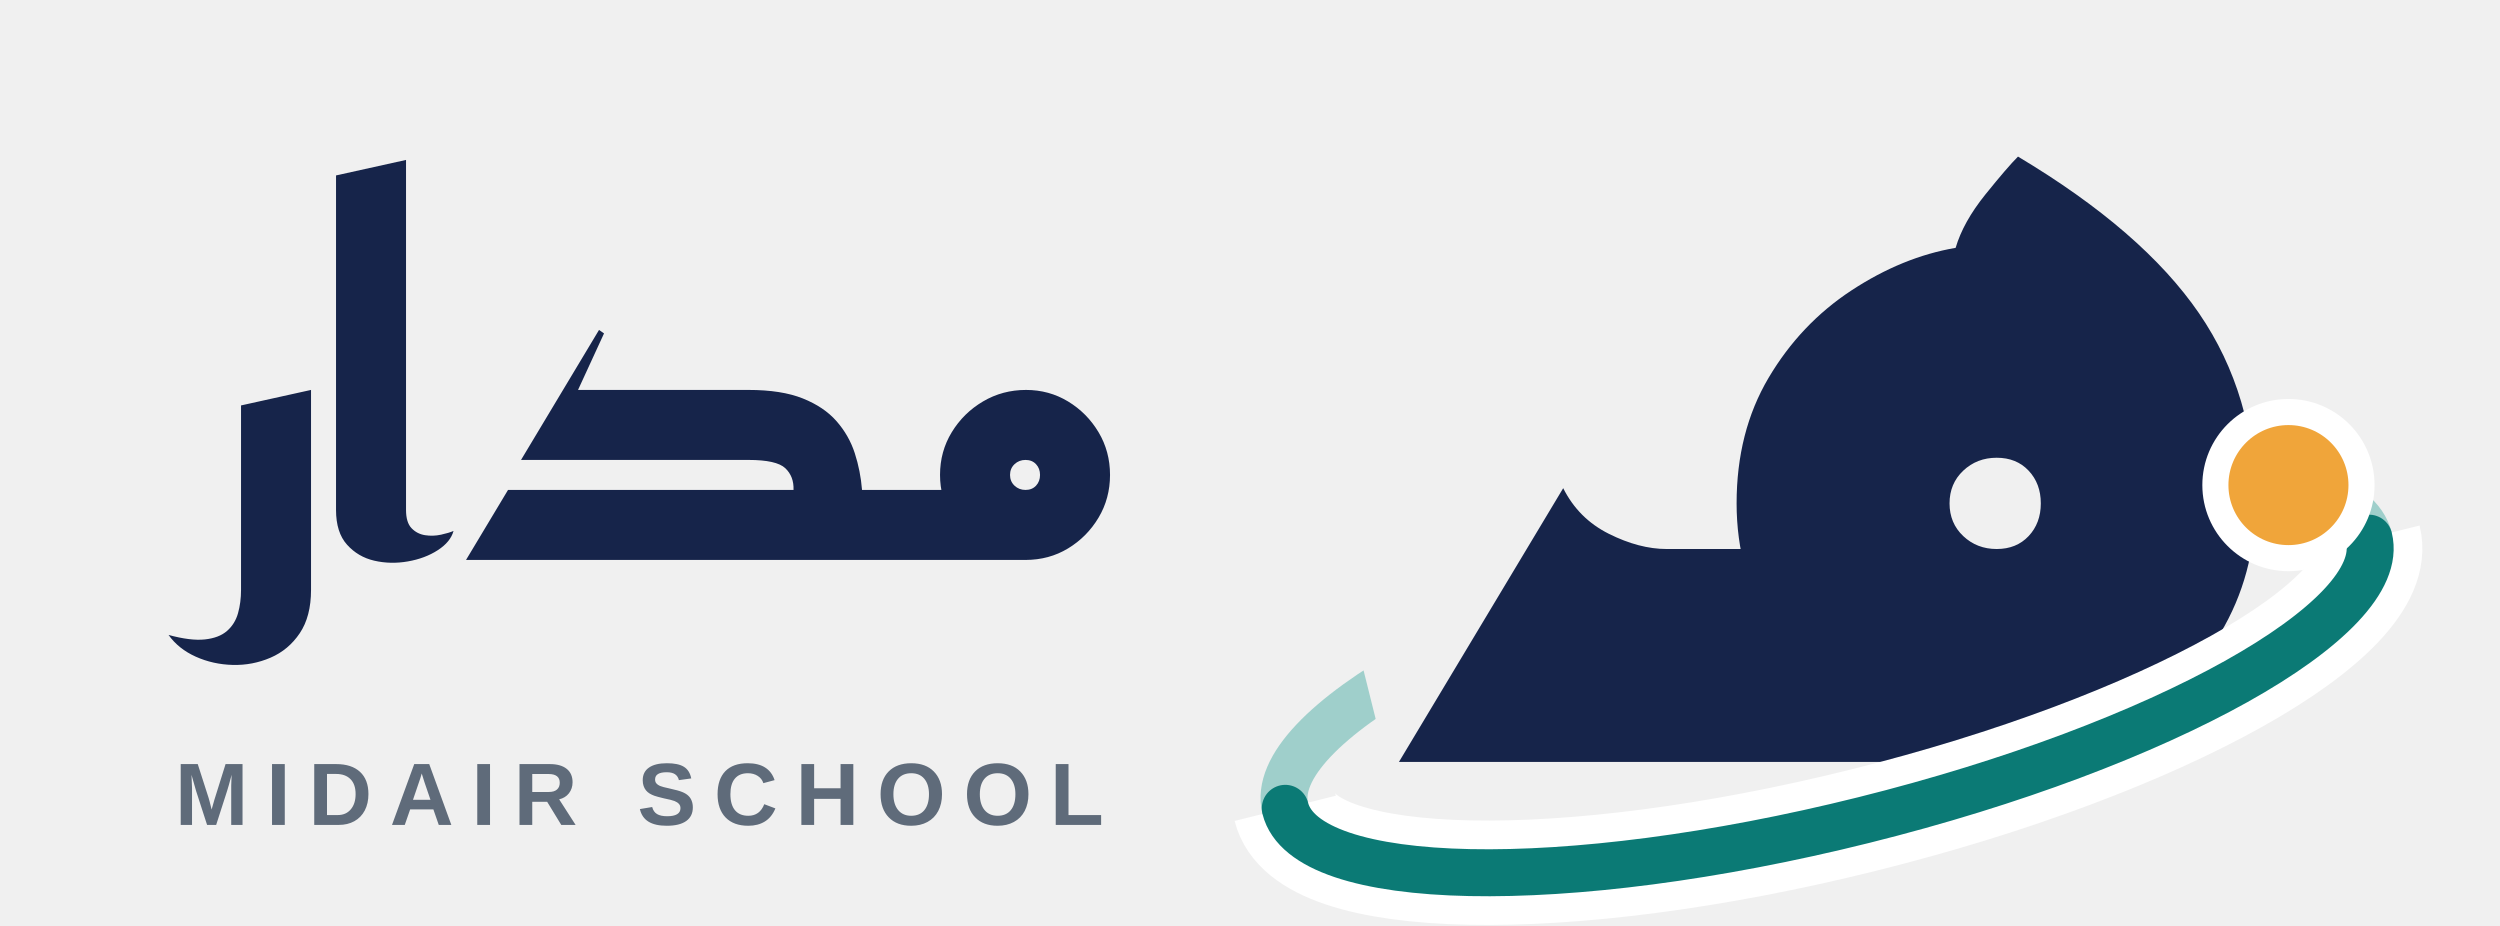
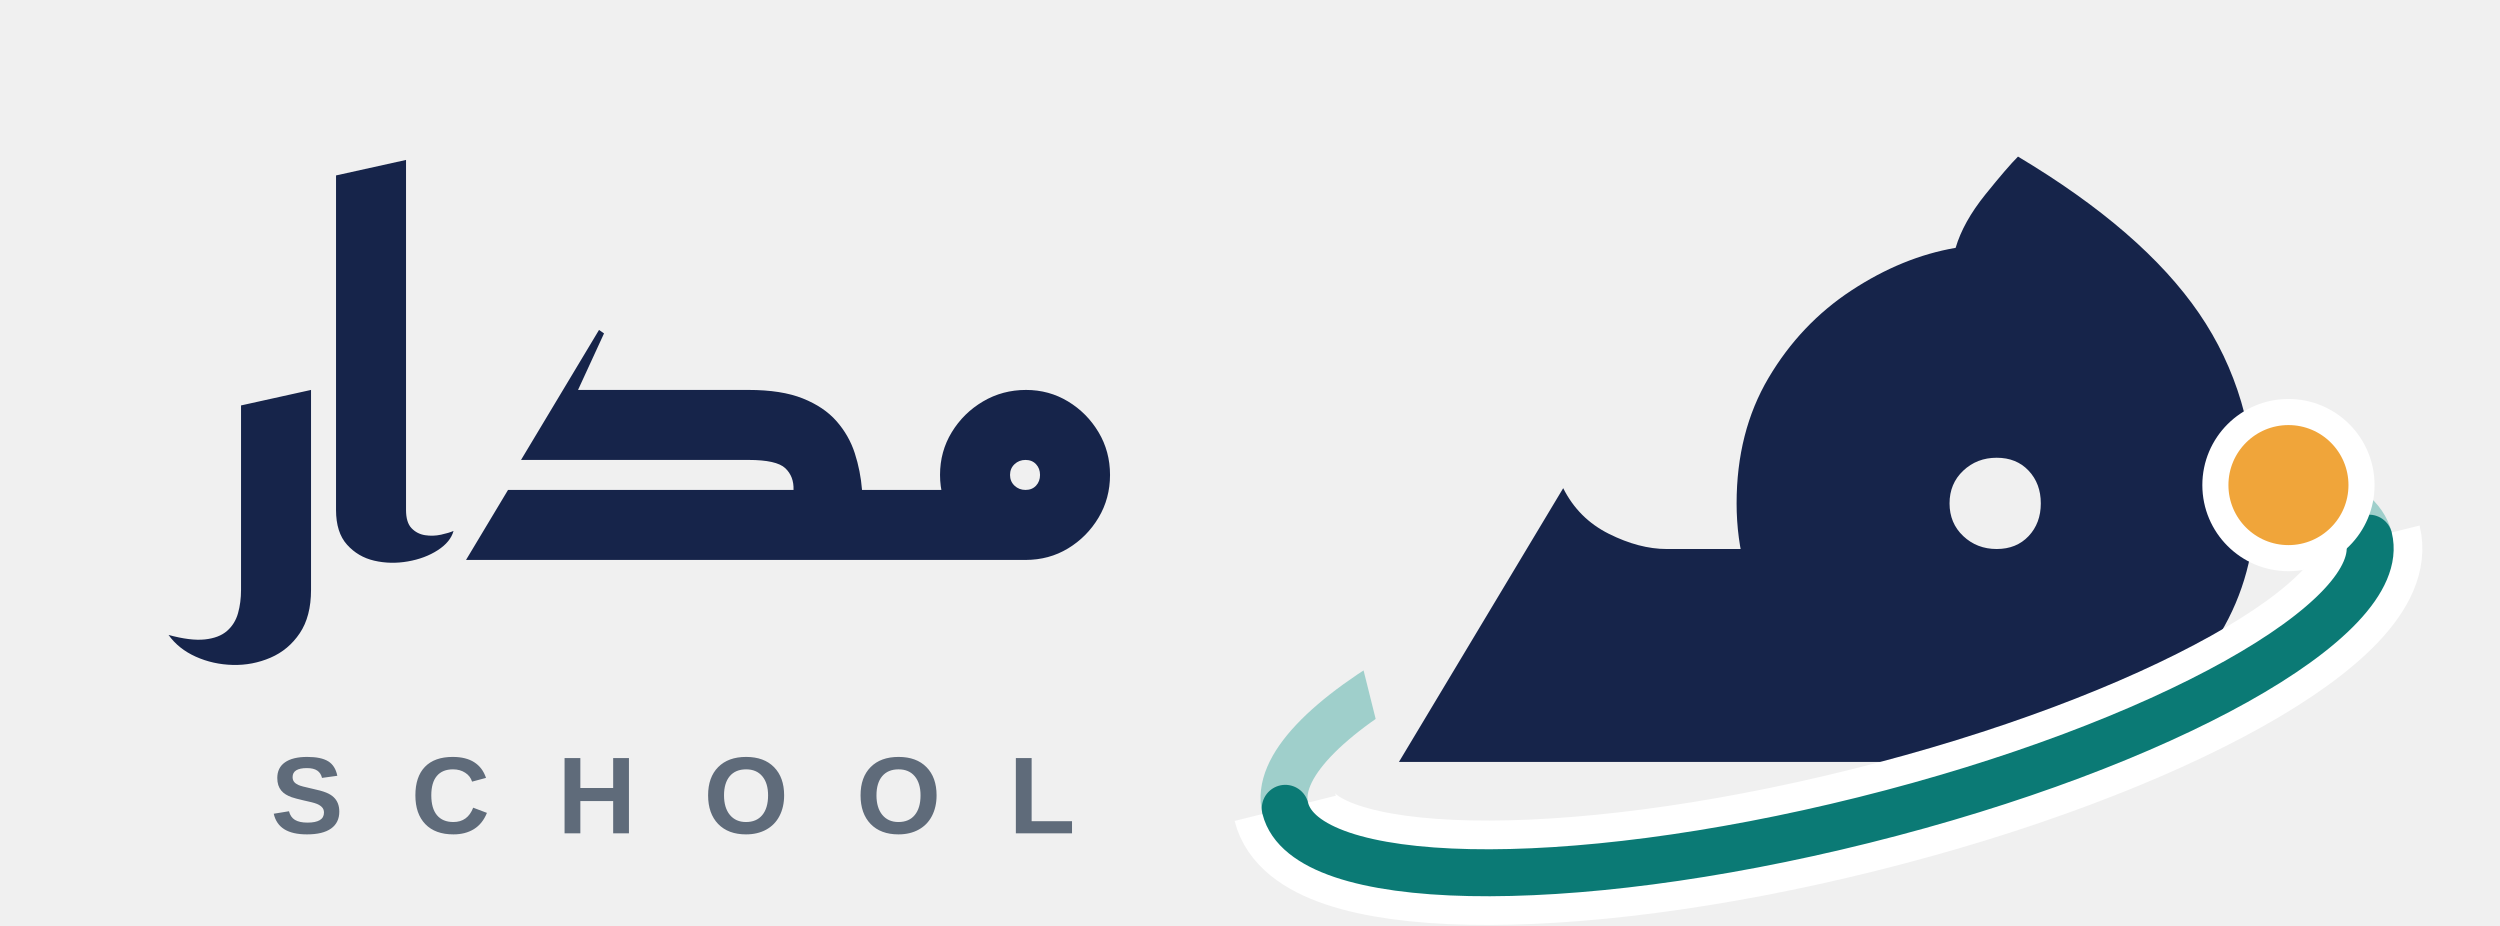
<svg xmlns="http://www.w3.org/2000/svg" viewBox="0 0 594 220">
  <g transform="translate(294 0) scale(.62) translate(-30 -60)">
    <mask id="m6">
      <rect x="-100" y="-100" width="800" height="800" fill="#fff" />
      <rect x="83.9" y="112.0" width="344.2" height="248" fill="#000" />
    </mask>
    <path d="M 42 318 A 214 58 0 0 1 470 318" fill="none" stroke="#9FCFCB" stroke-width="18" stroke-linecap="round" transform="rotate(-14 256 318)" mask="url(#m6)" />
    <path d="M25 0 133 -180Q143 -160 163.0 -150.0Q183 -140 201 -140H358L418 0ZM418 0Q372 0 333.0 -23.0Q294 -46 270.5 -85.0Q247 -124 247 -170Q247 -217 268.0 -252.5Q289 -288 322.5 -310.0Q356 -332 391 -338Q396 -355 410.5 -373.0Q425 -391 432 -398Q514 -349 551.0 -295.0Q588 -241 588 -170Q588 -123 565.0 -84.5Q542 -46 503.5 -23.0Q465 0 418 0ZM418 -140Q431 -140 439.0 -148.5Q447 -157 447 -170Q447 -183 439.0 -191.5Q431 -200 418 -200Q405 -200 396.0 -191.5Q387 -183 387 -170Q387 -157 396.0 -148.5Q405 -140 418 -140Z" transform="translate(77.34 352.00) scale(0.5829)" fill="#16244A" />
    <path d="M 470 318 A 214 58 0 0 1 42 318" fill="none" stroke="#FFFFFF" stroke-width="40" transform="rotate(-14 256 318)" />
    <path d="M 470 318 A 214 58 0 0 1 42 318" fill="none" stroke="#0B7A75" stroke-width="18" stroke-linecap="round" transform="rotate(-14 256 318)" />
    <circle cx="432.8" cy="245.9" r="28" fill="#F0A53A" stroke="#FFFFFF" stroke-width="10" />
  </g>
  <g transform="translate(151.9 98)">
    <path d="M-85 150Q-41 162 -12.5 159.0Q16 156 32.0 142.0Q48 128 54.0 106.5Q60 85 60 60V-309L200 -340V60Q200 113 177.5 146.5Q155 180 119.0 195.5Q83 211 43.5 210.0Q4 209 -30.5 193.5Q-65 178 -85 150Z M485 -58Q479 -36 453.5 -19.5Q428 -3 393.5 3.0Q359 9 326.5 1.5Q294 -6 272.0 -30.5Q250 -55 250 -100V-769L390 -800V-100Q390 -75 401.0 -63.5Q412 -52 428.0 -49.5Q444 -47 460.0 -50.5Q476 -54 485 -58Z M510 0 594 -140H1165Q1166 -167 1148.5 -183.5Q1131 -200 1075 -200H620L776 -460L786 -453L734 -340H1075Q1141 -340 1183.5 -323.0Q1226 -306 1251.0 -277.5Q1276 -249 1287.5 -213.5Q1299 -178 1302 -140H1425V0Z M1385 0V-140H1585L1632 0ZM1629 0Q1583 0 1544.0 -23.0Q1505 -46 1481.5 -85.0Q1458 -124 1458 -170Q1458 -217 1481.5 -255.5Q1505 -294 1544.0 -317.0Q1583 -340 1630 -340Q1676 -340 1714.0 -317.0Q1752 -294 1775.0 -255.5Q1798 -217 1798 -170Q1798 -123 1775.0 -84.5Q1752 -46 1714.0 -23.0Q1676 0 1629 0ZM1629 -140Q1642 -140 1650.0 -148.5Q1658 -157 1658 -170Q1658 -183 1650.0 -191.5Q1642 -200 1629 -200Q1616 -200 1607.0 -191.5Q1598 -183 1598 -170Q1598 -157 1607.0 -148.5Q1616 -140 1629 -140Z" transform="translate(-101.76 35.04) scale(0.1188)" fill="#16244A" />
  </g>
-   <text x="151.9" y="196" text-anchor="middle" font-family="Arial, Helvetica, sans-serif" font-size="21" font-weight="700" letter-spacing="4.2" fill="#5F6B7A">MIDAIR SCHOOL</text>
+   <text x="159.9" y="198" text-anchor="middle" font-family="Arial, Helvetica, sans-serif" font-size="26" font-weight="700" letter-spacing="16" fill="#5F6B7A">SCHOOL</text>
</svg>
